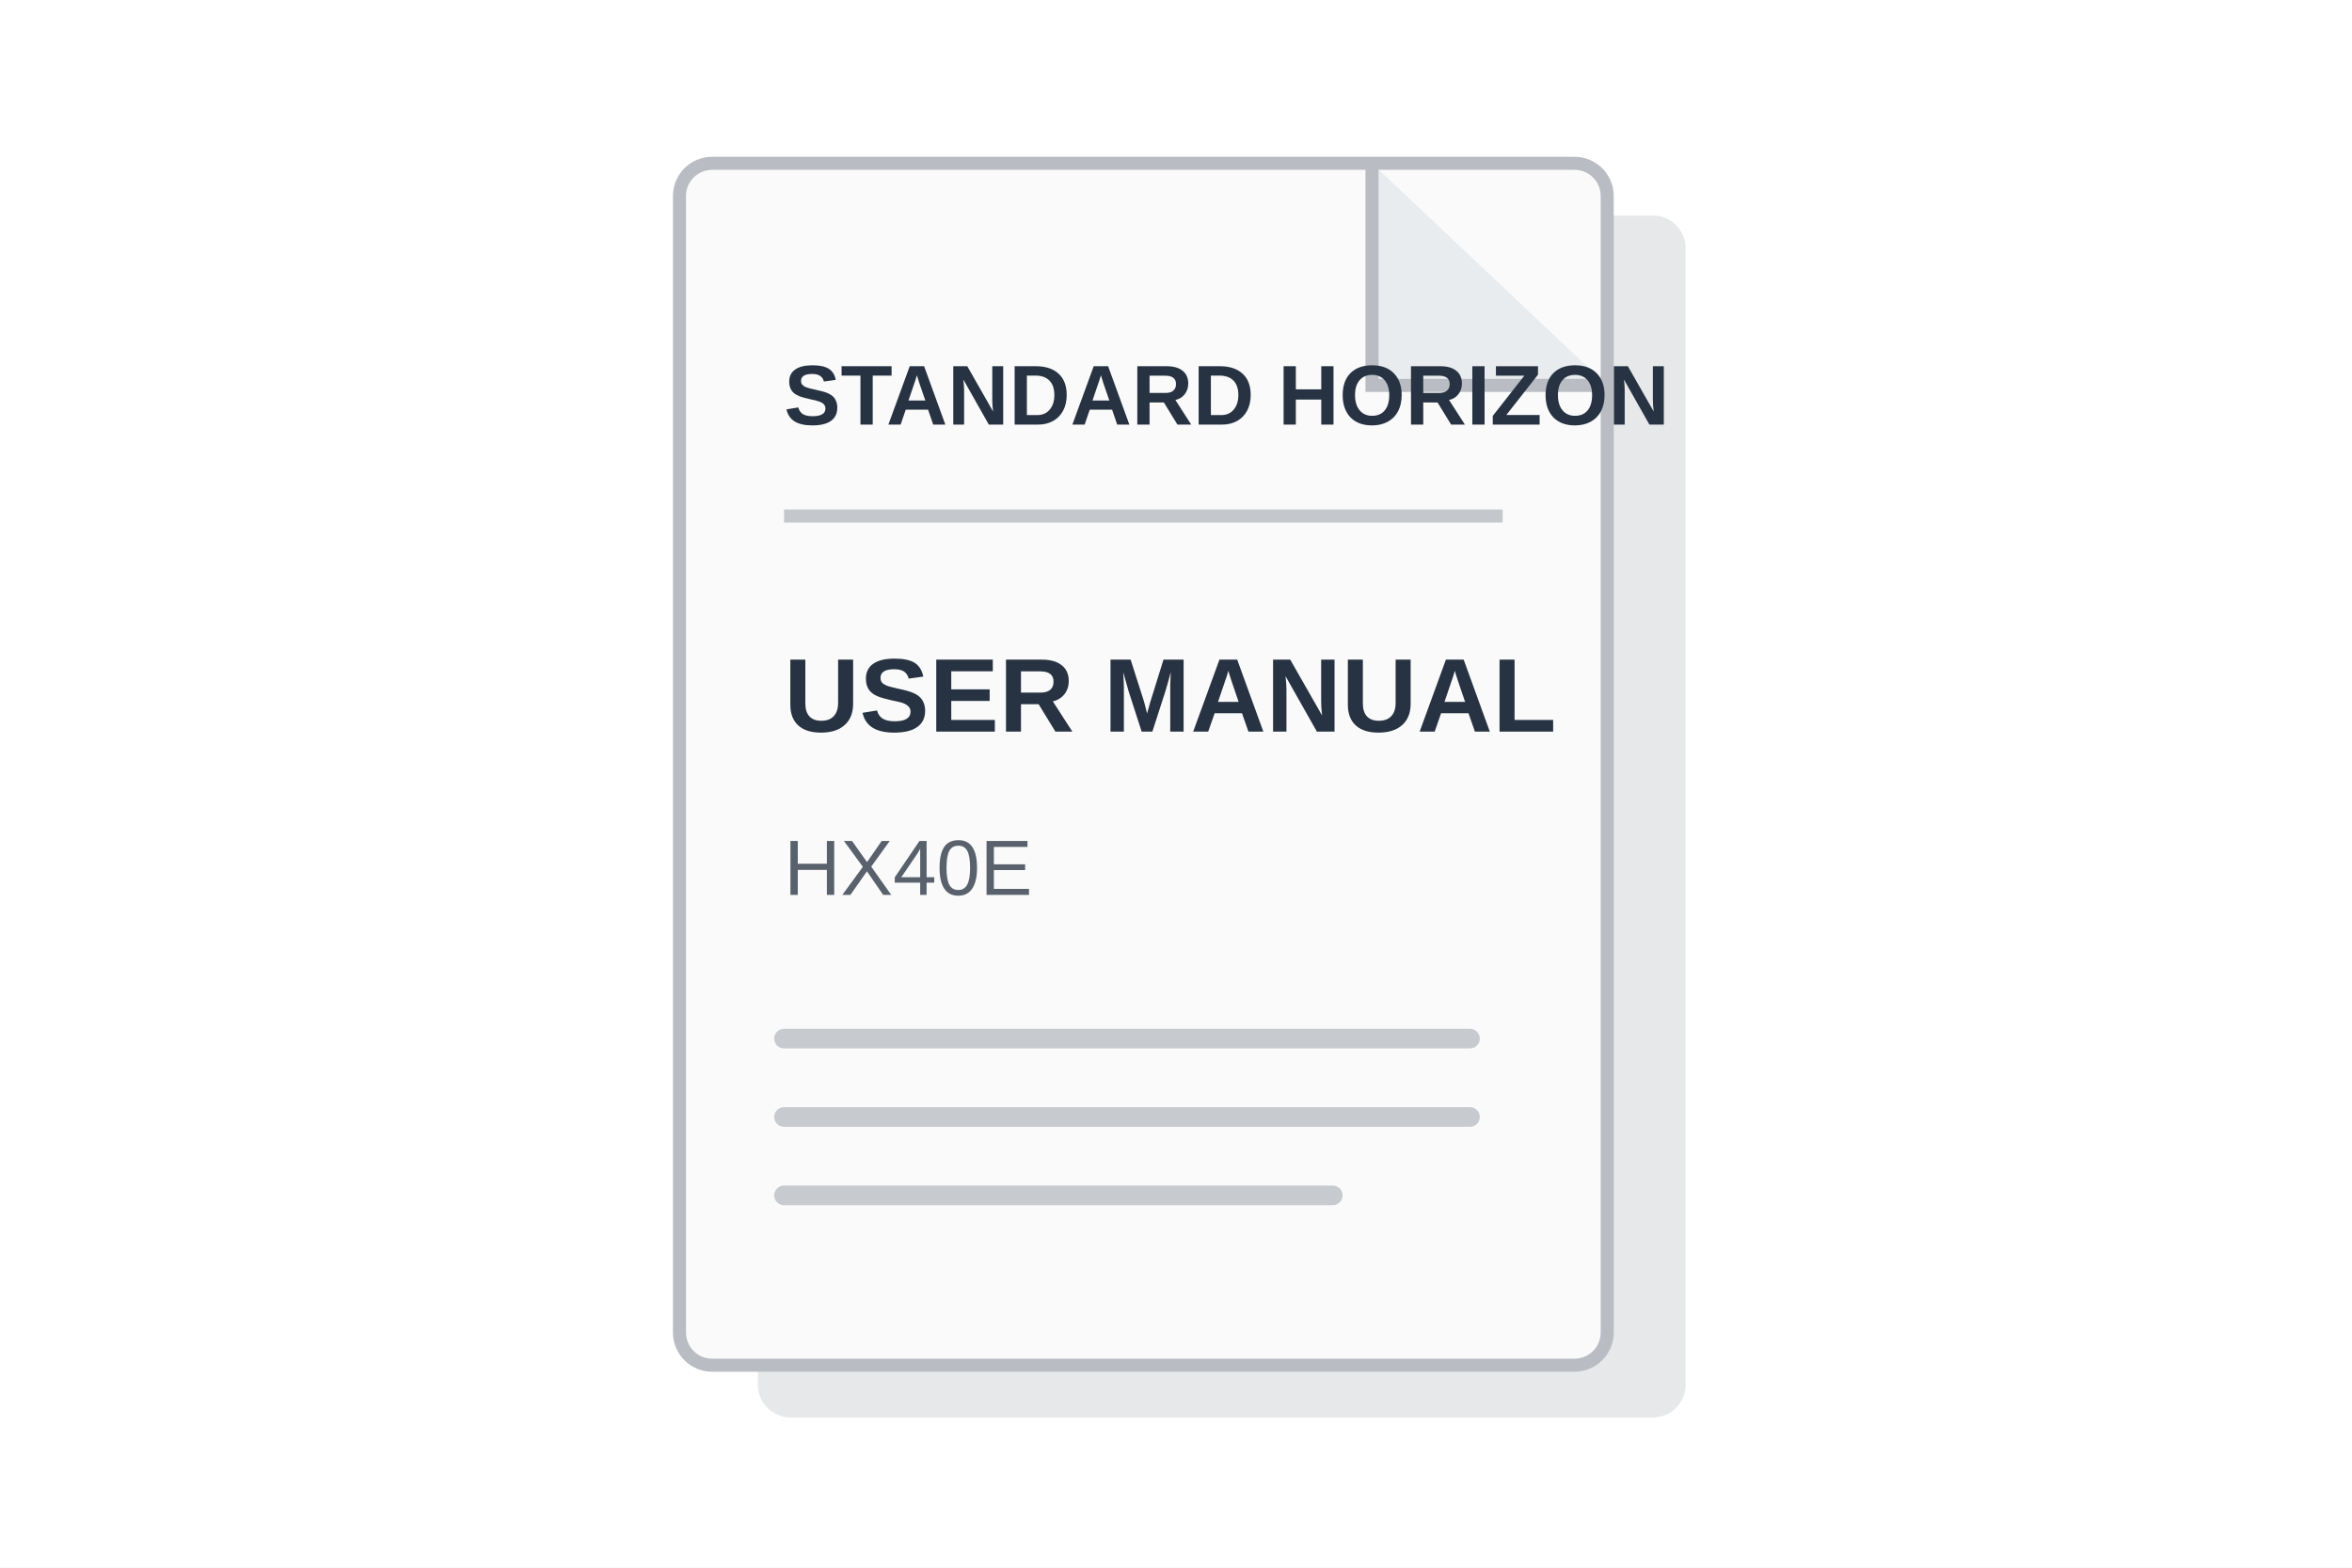
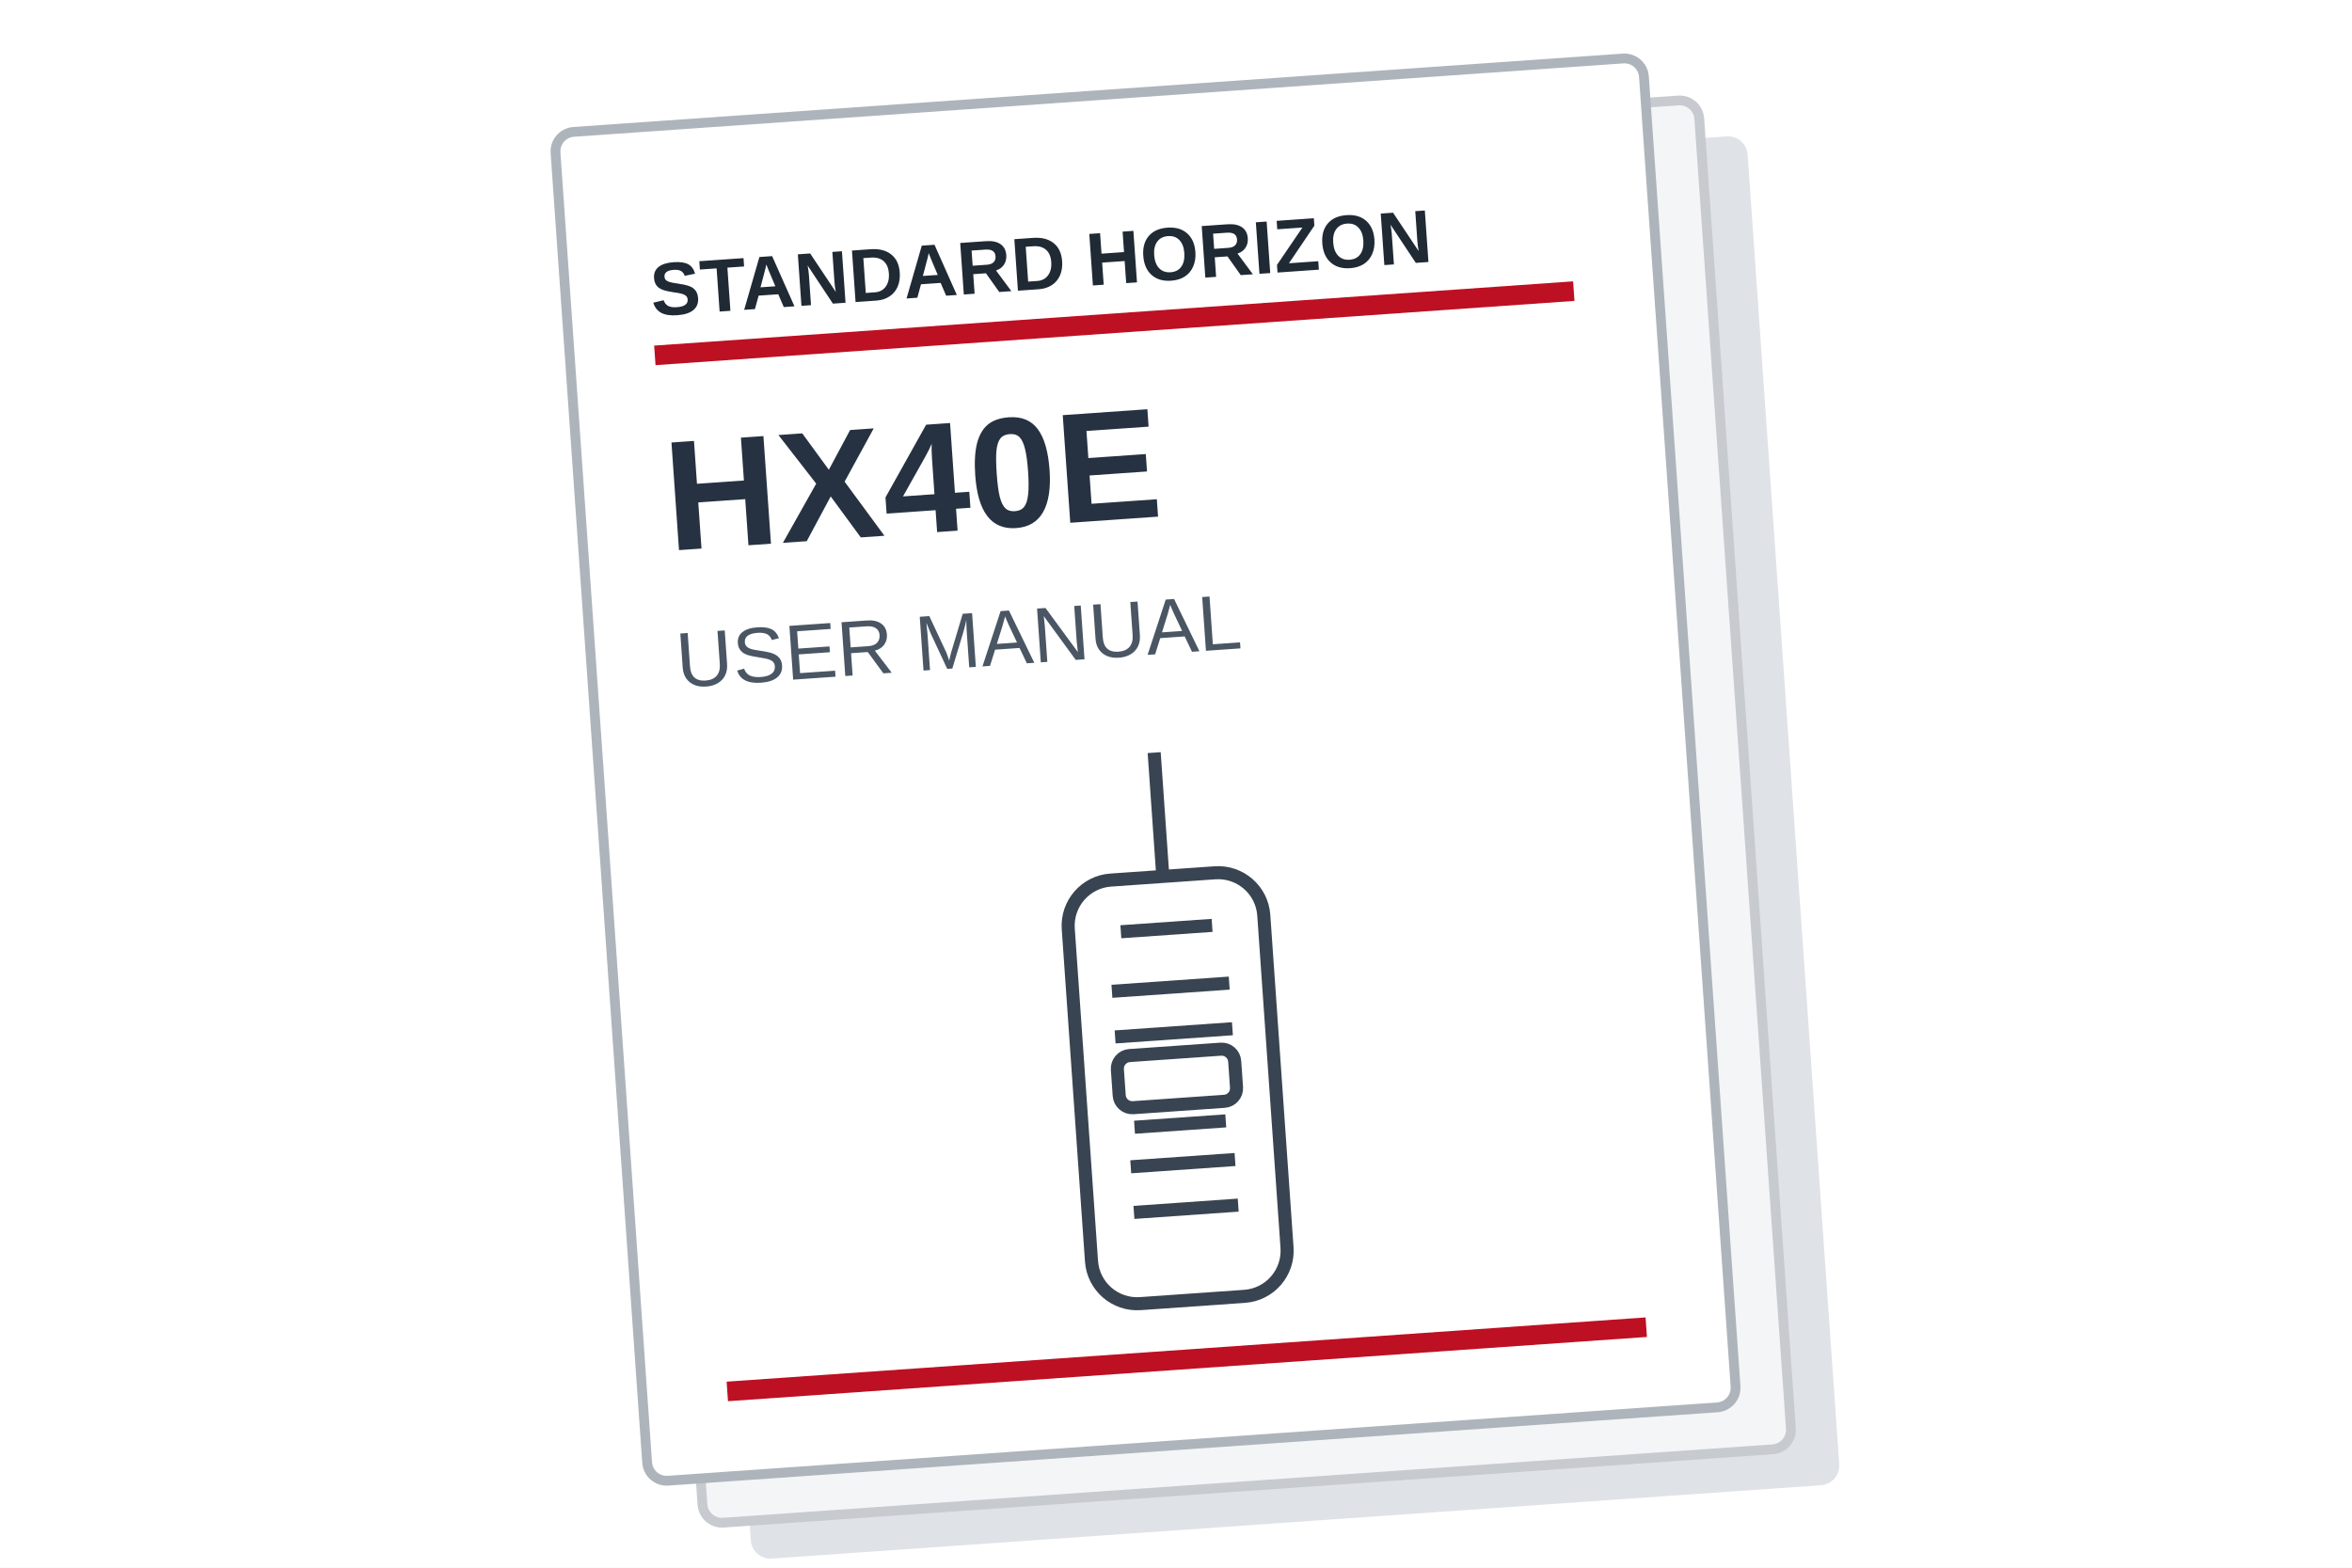
- <svg xmlns="http://www.w3.org/2000/svg" viewBox="0 0 360 240" role="img" aria-label="Бумажное руководство пользователя">
+ <svg xmlns="http://www.w3.org/2000/svg" viewBox="0 0 360 240">
  <rect width="360" height="240" fill="#fff" />
-   <g transform="translate(104 25)">
-     <rect x="12" y="8" width="142" height="184" rx="5" fill="#e7e8ea" />
-     <rect x="0" y="0" width="142" height="184" rx="5" fill="#fafafa" stroke="#b9bdc3" stroke-width="2" />
-     <path d="M106 0v34h36" fill="#e9ecef" stroke="#b9bdc3" stroke-width="2" />
-     <text x="16" y="40" font-family="Arial, sans-serif" font-size="13" font-weight="700" fill="#273342">STANDARD HORIZON</text>
-     <path d="M16 54h110" stroke="#c4c8cc" stroke-width="2" />
-     <text x="16" y="87" font-family="Arial, sans-serif" font-size="16" font-weight="700" fill="#273342">USER MANUAL</text>
-     <text x="16" y="112" font-family="Arial, sans-serif" font-size="12" fill="#59616c">HX40E</text>
-     <g stroke="#c7cbd0" stroke-width="3" stroke-linecap="round">
-       <path d="M16 134h105M16 146h105M16 158h84" />
+   <g transform="translate(92 14) rotate(-4 88 106)">
+     <rect x="15" y="13" width="167" height="207" rx="3" fill="#dfe2e6" />
+     <rect x="8" y="7" width="167" height="207" rx="3" fill="#f4f5f6" stroke="#c7cbd0" stroke-width="1.5" />
+     <rect width="167" height="207" rx="3" fill="#fff" stroke="#aeb4bb" stroke-width="1.5" />
+     <text x="13" y="29" font-family="Arial,sans-serif" font-size="11.5" font-weight="bold" fill="#202a35">STANDARD HORIZON</text>
+     <path d="M13 35H154" stroke="#bd1023" stroke-width="3" />
+     <text x="13" y="65" font-family="Arial,sans-serif" font-size="24" font-weight="bold" fill="#263241">HX40E</text>
+     <text x="13" y="86" font-family="Arial,sans-serif" font-size="12" fill="#4a5663">USER MANUAL</text>
+     <g transform="translate(64 101)" fill="none" stroke="#384451" stroke-width="2">
+       <rect x="6" y="19" width="30" height="65" rx="7" />
+       <path d="M21 19V0M14 27h14M12 36h18M12 43h18M14 57h14M13 63h16M13 70h16" />
+       <rect x="12" y="46" width="18" height="8" rx="2" />
    </g>
+     <path d="M13 194H154" stroke="#bd1023" stroke-width="3" />
  </g>
</svg>
